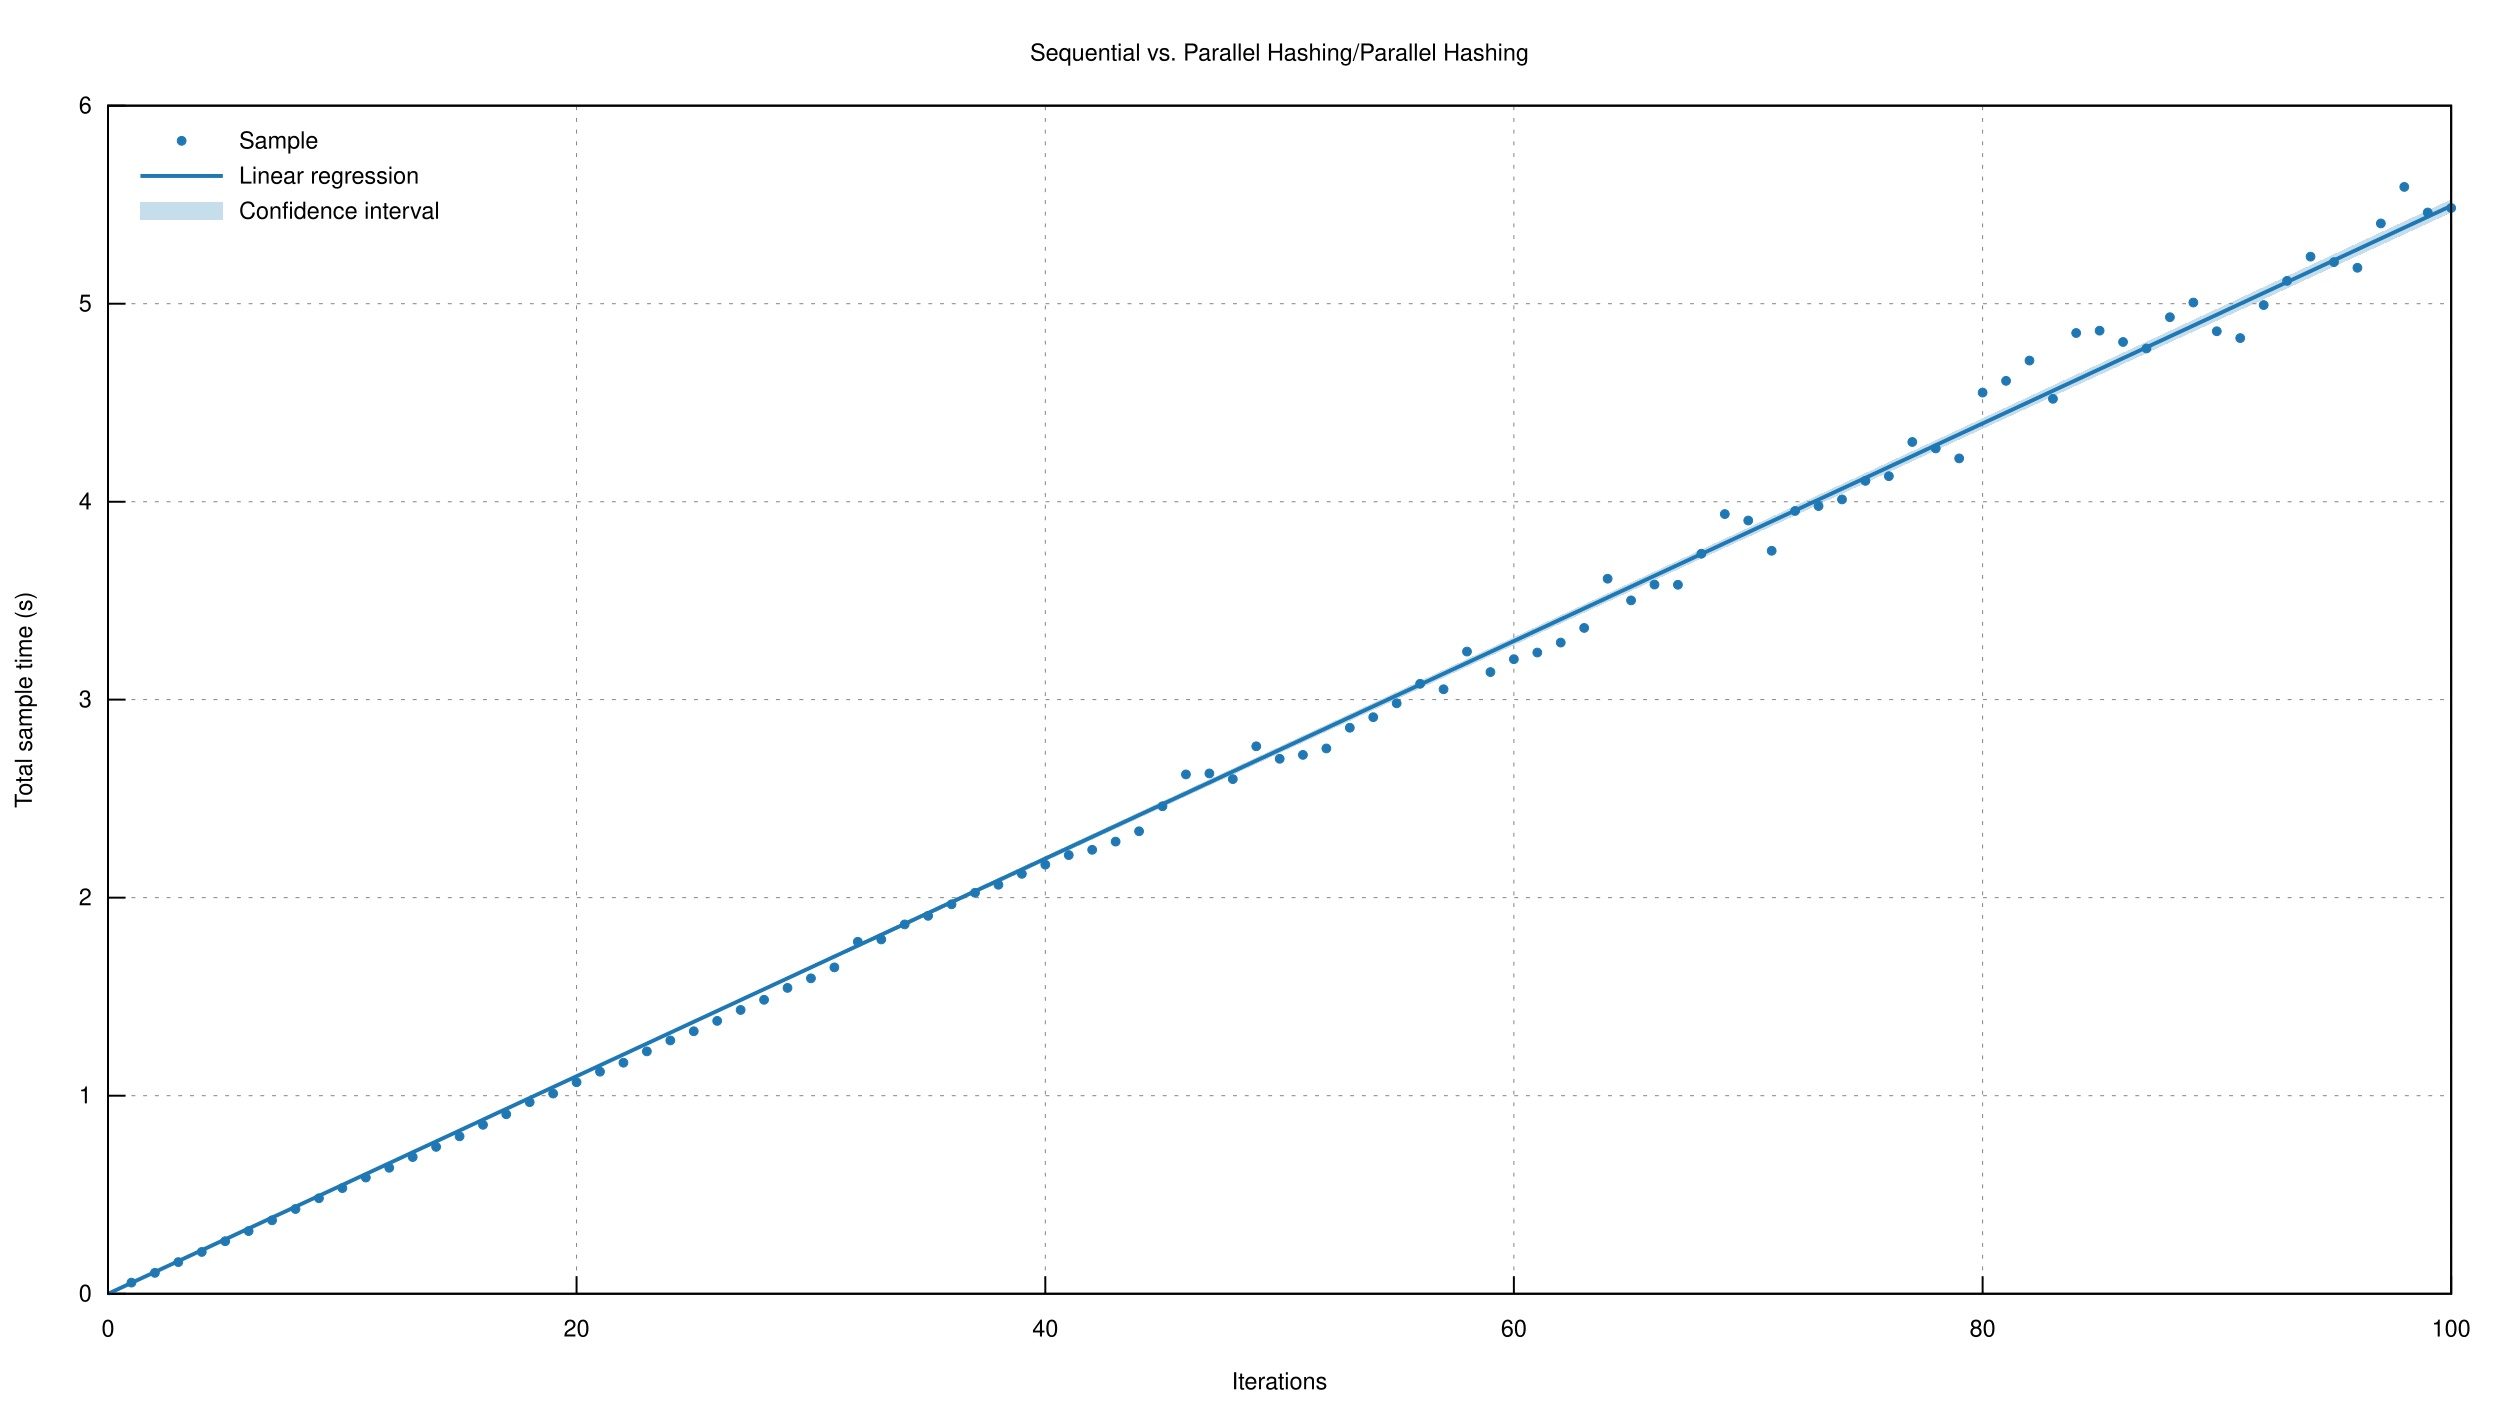
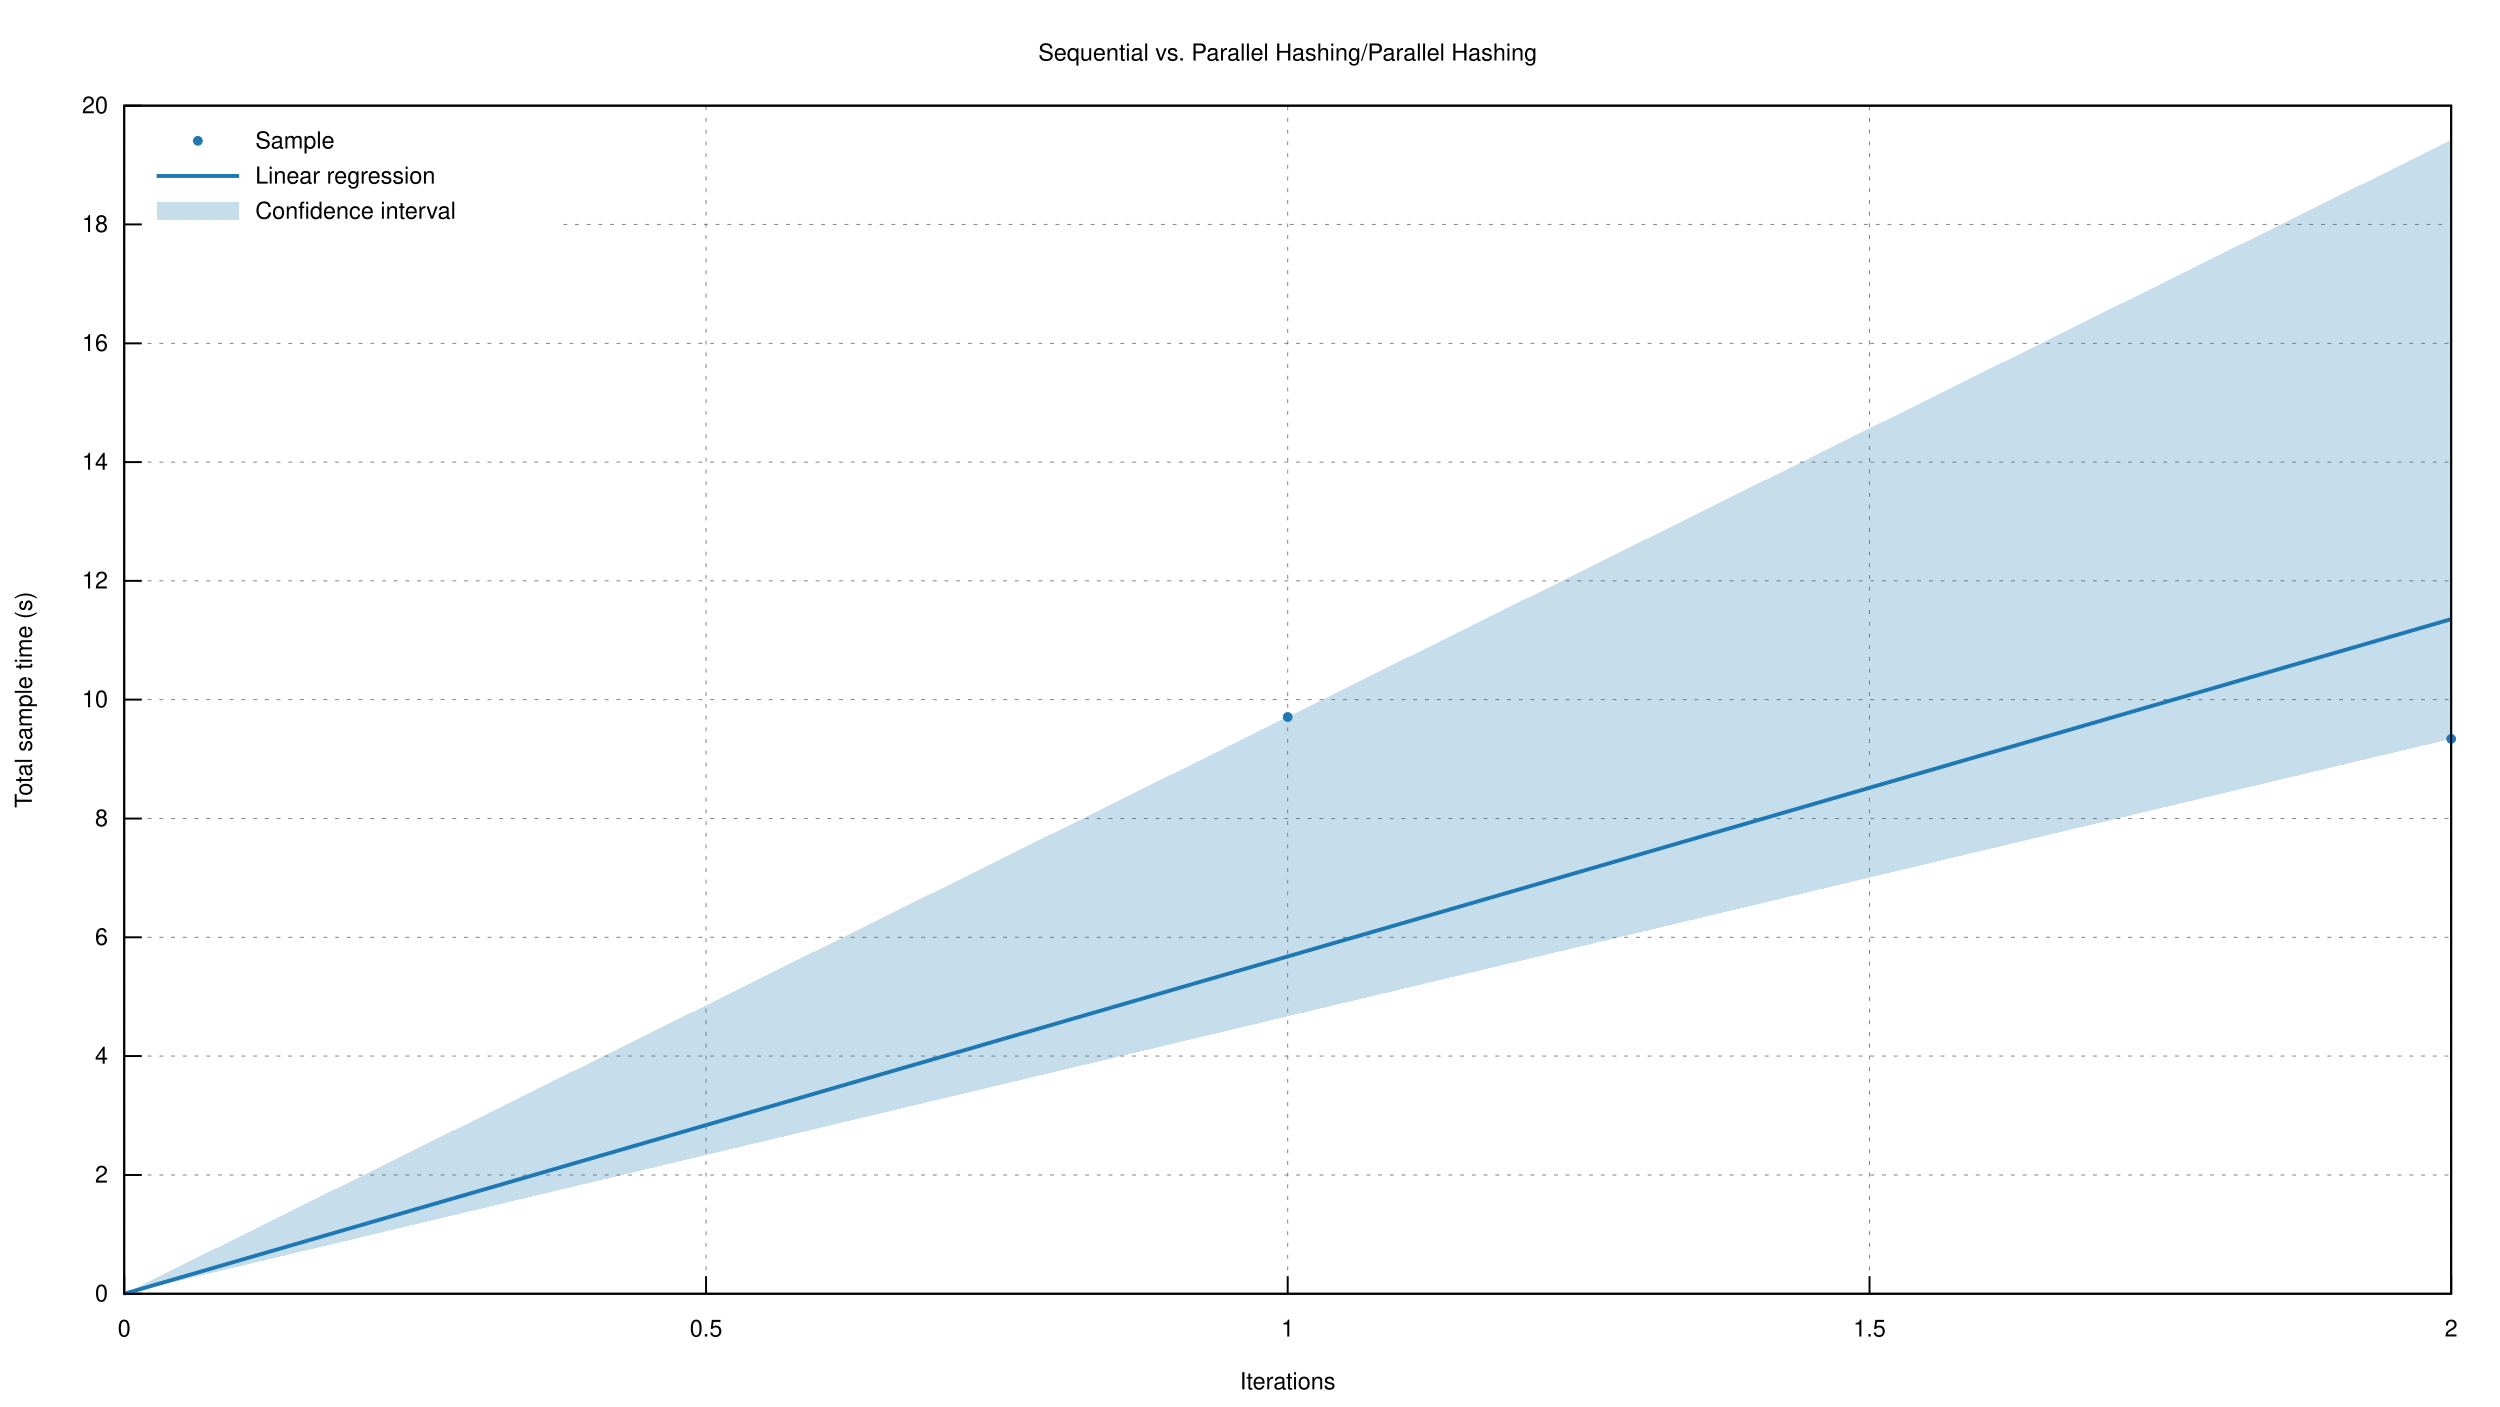
<svg xmlns="http://www.w3.org/2000/svg" xmlns:xlink="http://www.w3.org/1999/xlink" viewBox="0 0 1280 720">
  <g id="gnuplot_canvas">
    <rect x="0" y="0" width="1280" height="720" fill="none" />
    <defs>
      <circle id="gpDot" r="0.5" stroke-width="0.5" />
      <path id="gpPt0" stroke-width="0.222" stroke="currentColor" d="M-1,0 h2 M0,-1 v2" />
      <path id="gpPt1" stroke-width="0.222" stroke="currentColor" d="M-1,-1 L1,1 M1,-1 L-1,1" />
      <path id="gpPt2" stroke-width="0.222" stroke="currentColor" d="M-1,0 L1,0 M0,-1 L0,1 M-1,-1 L1,1 M-1,1 L1,-1" />
      <rect id="gpPt3" stroke-width="0.222" stroke="currentColor" x="-1" y="-1" width="2" height="2" />
      <rect id="gpPt4" stroke-width="0.222" stroke="currentColor" fill="currentColor" x="-1" y="-1" width="2" height="2" />
      <circle id="gpPt5" stroke-width="0.222" stroke="currentColor" cx="0" cy="0" r="1" />
      <use xlink:href="#gpPt5" id="gpPt6" fill="currentColor" stroke="none" />
      <path id="gpPt7" stroke-width="0.222" stroke="currentColor" d="M0,-1.33 L-1.33,0.67 L1.33,0.67 z" />
      <use xlink:href="#gpPt7" id="gpPt8" fill="currentColor" stroke="none" />
      <use xlink:href="#gpPt7" id="gpPt9" stroke="currentColor" transform="rotate(180)" />
      <use xlink:href="#gpPt9" id="gpPt10" fill="currentColor" stroke="none" />
      <use xlink:href="#gpPt3" id="gpPt11" stroke="currentColor" transform="rotate(45)" />
      <use xlink:href="#gpPt11" id="gpPt12" fill="currentColor" stroke="none" />
      <path id="gpPt13" stroke-width="0.222" stroke="currentColor" d="M0,1.330 L1.265,0.411 L0.782,-1.067 L-0.782,-1.076 L-1.265,0.411 z" />
      <use xlink:href="#gpPt13" id="gpPt14" fill="currentColor" stroke="none" />
      <filter id="textbox" filterUnits="objectBoundingBox" x="0" y="0" height="1" width="1">
        <feFlood flood-color="white" flood-opacity="1" result="bgnd" />
        <feComposite in="SourceGraphic" in2="bgnd" operator="atop" />
      </filter>
      <filter id="greybox" filterUnits="objectBoundingBox" x="0" y="0" height="1" width="1">
        <feFlood flood-color="lightgrey" flood-opacity="1" result="grey" />
        <feComposite in="SourceGraphic" in2="grey" operator="atop" />
      </filter>
    </defs>
    <g fill="none" color="white" stroke="currentColor" stroke-width="1.00" stroke-linecap="butt" stroke-linejoin="miter">
</g>
    <g fill="none" color="black" stroke="currentColor" stroke-width="1.00" stroke-linecap="butt" stroke-linejoin="miter">
</g>
    <g fill="none" color="black" stroke="black" stroke-width="0.50" stroke-linecap="butt" stroke-linejoin="miter">
</g>
    <g fill="none" color="gray" stroke="currentColor" stroke-width="0.50" stroke-linecap="butt" stroke-linejoin="miter">
-       <path stroke="gray" stroke-dasharray="2,4" class="gridline" d="M55.3,662.4 L1255.0,662.4  " />
-     </g>
-     <g fill="none" color="gray" stroke="gray" stroke-width="1.00" stroke-linecap="butt" stroke-linejoin="miter">
- </g>
-     <g fill="none" color="black" stroke="currentColor" stroke-width="1.00" stroke-linecap="butt" stroke-linejoin="miter">
-       <path stroke="black" d="M55.3,662.4 L64.3,662.4  " />
-       <g transform="translate(47.0,666.3)" stroke="none" fill="black" font-family="Helvetica" font-size="12.00" text-anchor="end">
+       <path stroke="gray" stroke-dasharray="2,4" class="gridline" d="M63.6,662.4 L1255.0,662.4  " />
+     </g>
+     <g fill="none" color="gray" stroke="gray" stroke-width="1.00" stroke-linecap="butt" stroke-linejoin="miter">
+ </g>
+     <g fill="none" color="black" stroke="currentColor" stroke-width="1.00" stroke-linecap="butt" stroke-linejoin="miter">
+       <path stroke="black" d="M63.6,662.4 L72.6,662.4  " />
+       <g transform="translate(55.3,666.3)" stroke="none" fill="black" font-family="Helvetica" font-size="12.00" text-anchor="end">
        <text>
          <tspan font-family="Helvetica"> 0</tspan>
        </text>
      </g>
    </g>
    <g fill="none" color="black" stroke="currentColor" stroke-width="1.00" stroke-linecap="butt" stroke-linejoin="miter">
</g>
    <g fill="none" color="black" stroke="black" stroke-width="0.50" stroke-linecap="butt" stroke-linejoin="miter">
</g>
    <g fill="none" color="gray" stroke="currentColor" stroke-width="0.50" stroke-linecap="butt" stroke-linejoin="miter">
-       <path stroke="gray" stroke-dasharray="2,4" class="gridline" d="M55.3,561.0 L1255.0,561.0  " />
-     </g>
-     <g fill="none" color="gray" stroke="gray" stroke-width="1.00" stroke-linecap="butt" stroke-linejoin="miter">
- </g>
-     <g fill="none" color="black" stroke="currentColor" stroke-width="1.00" stroke-linecap="butt" stroke-linejoin="miter">
-       <path stroke="black" d="M55.3,561.0 L64.3,561.0  " />
-       <g transform="translate(47.0,564.9)" stroke="none" fill="black" font-family="Helvetica" font-size="12.00" text-anchor="end">
+       <path stroke="gray" stroke-dasharray="2,4" class="gridline" d="M63.6,601.6 L1255.0,601.6  " />
+     </g>
+     <g fill="none" color="gray" stroke="gray" stroke-width="1.00" stroke-linecap="butt" stroke-linejoin="miter">
+ </g>
+     <g fill="none" color="black" stroke="currentColor" stroke-width="1.00" stroke-linecap="butt" stroke-linejoin="miter">
+       <path stroke="black" d="M63.6,601.6 L72.6,601.6  " />
+       <g transform="translate(55.3,605.5)" stroke="none" fill="black" font-family="Helvetica" font-size="12.00" text-anchor="end">
+         <text>
+           <tspan font-family="Helvetica"> 2</tspan>
+         </text>
+       </g>
+     </g>
+     <g fill="none" color="black" stroke="currentColor" stroke-width="1.00" stroke-linecap="butt" stroke-linejoin="miter">
+ </g>
+     <g fill="none" color="black" stroke="black" stroke-width="0.50" stroke-linecap="butt" stroke-linejoin="miter">
+ </g>
+     <g fill="none" color="gray" stroke="currentColor" stroke-width="0.50" stroke-linecap="butt" stroke-linejoin="miter">
+       <path stroke="gray" stroke-dasharray="2,4" class="gridline" d="M63.6,540.7 L1255.0,540.7  " />
+     </g>
+     <g fill="none" color="gray" stroke="gray" stroke-width="1.00" stroke-linecap="butt" stroke-linejoin="miter">
+ </g>
+     <g fill="none" color="black" stroke="currentColor" stroke-width="1.00" stroke-linecap="butt" stroke-linejoin="miter">
+       <path stroke="black" d="M63.6,540.7 L72.6,540.7  " />
+       <g transform="translate(55.3,544.6)" stroke="none" fill="black" font-family="Helvetica" font-size="12.00" text-anchor="end">
+         <text>
+           <tspan font-family="Helvetica"> 4</tspan>
+         </text>
+       </g>
+     </g>
+     <g fill="none" color="black" stroke="currentColor" stroke-width="1.00" stroke-linecap="butt" stroke-linejoin="miter">
+ </g>
+     <g fill="none" color="black" stroke="black" stroke-width="0.50" stroke-linecap="butt" stroke-linejoin="miter">
+ </g>
+     <g fill="none" color="gray" stroke="currentColor" stroke-width="0.50" stroke-linecap="butt" stroke-linejoin="miter">
+       <path stroke="gray" stroke-dasharray="2,4" class="gridline" d="M63.6,479.9 L1255.0,479.9  " />
+     </g>
+     <g fill="none" color="gray" stroke="gray" stroke-width="1.00" stroke-linecap="butt" stroke-linejoin="miter">
+ </g>
+     <g fill="none" color="black" stroke="currentColor" stroke-width="1.00" stroke-linecap="butt" stroke-linejoin="miter">
+       <path stroke="black" d="M63.6,479.9 L72.6,479.9  " />
+       <g transform="translate(55.3,483.8)" stroke="none" fill="black" font-family="Helvetica" font-size="12.00" text-anchor="end">
+         <text>
+           <tspan font-family="Helvetica"> 6</tspan>
+         </text>
+       </g>
+     </g>
+     <g fill="none" color="black" stroke="currentColor" stroke-width="1.00" stroke-linecap="butt" stroke-linejoin="miter">
+ </g>
+     <g fill="none" color="black" stroke="black" stroke-width="0.50" stroke-linecap="butt" stroke-linejoin="miter">
+ </g>
+     <g fill="none" color="gray" stroke="currentColor" stroke-width="0.50" stroke-linecap="butt" stroke-linejoin="miter">
+       <path stroke="gray" stroke-dasharray="2,4" class="gridline" d="M63.6,419.1 L1255.0,419.1  " />
+     </g>
+     <g fill="none" color="gray" stroke="gray" stroke-width="1.00" stroke-linecap="butt" stroke-linejoin="miter">
+ </g>
+     <g fill="none" color="black" stroke="currentColor" stroke-width="1.00" stroke-linecap="butt" stroke-linejoin="miter">
+       <path stroke="black" d="M63.6,419.1 L72.6,419.1  " />
+       <g transform="translate(55.3,423.0)" stroke="none" fill="black" font-family="Helvetica" font-size="12.00" text-anchor="end">
+         <text>
+           <tspan font-family="Helvetica"> 8</tspan>
+         </text>
+       </g>
+     </g>
+     <g fill="none" color="black" stroke="currentColor" stroke-width="1.00" stroke-linecap="butt" stroke-linejoin="miter">
+ </g>
+     <g fill="none" color="black" stroke="black" stroke-width="0.50" stroke-linecap="butt" stroke-linejoin="miter">
+ </g>
+     <g fill="none" color="gray" stroke="currentColor" stroke-width="0.50" stroke-linecap="butt" stroke-linejoin="miter">
+       <path stroke="gray" stroke-dasharray="2,4" class="gridline" d="M63.6,358.2 L1255.0,358.2  " />
+     </g>
+     <g fill="none" color="gray" stroke="gray" stroke-width="1.00" stroke-linecap="butt" stroke-linejoin="miter">
+ </g>
+     <g fill="none" color="black" stroke="currentColor" stroke-width="1.00" stroke-linecap="butt" stroke-linejoin="miter">
+       <path stroke="black" d="M63.6,358.2 L72.6,358.2  " />
+       <g transform="translate(55.3,362.1)" stroke="none" fill="black" font-family="Helvetica" font-size="12.00" text-anchor="end">
+         <text>
+           <tspan font-family="Helvetica"> 10</tspan>
+         </text>
+       </g>
+     </g>
+     <g fill="none" color="black" stroke="currentColor" stroke-width="1.00" stroke-linecap="butt" stroke-linejoin="miter">
+ </g>
+     <g fill="none" color="black" stroke="black" stroke-width="0.50" stroke-linecap="butt" stroke-linejoin="miter">
+ </g>
+     <g fill="none" color="gray" stroke="currentColor" stroke-width="0.50" stroke-linecap="butt" stroke-linejoin="miter">
+       <path stroke="gray" stroke-dasharray="2,4" class="gridline" d="M63.6,297.4 L1255.0,297.4  " />
+     </g>
+     <g fill="none" color="gray" stroke="gray" stroke-width="1.00" stroke-linecap="butt" stroke-linejoin="miter">
+ </g>
+     <g fill="none" color="black" stroke="currentColor" stroke-width="1.00" stroke-linecap="butt" stroke-linejoin="miter">
+       <path stroke="black" d="M63.6,297.4 L72.6,297.4  " />
+       <g transform="translate(55.3,301.3)" stroke="none" fill="black" font-family="Helvetica" font-size="12.00" text-anchor="end">
+         <text>
+           <tspan font-family="Helvetica"> 12</tspan>
+         </text>
+       </g>
+     </g>
+     <g fill="none" color="black" stroke="currentColor" stroke-width="1.00" stroke-linecap="butt" stroke-linejoin="miter">
+ </g>
+     <g fill="none" color="black" stroke="black" stroke-width="0.50" stroke-linecap="butt" stroke-linejoin="miter">
+ </g>
+     <g fill="none" color="gray" stroke="currentColor" stroke-width="0.50" stroke-linecap="butt" stroke-linejoin="miter">
+       <path stroke="gray" stroke-dasharray="2,4" class="gridline" d="M63.6,236.6 L1255.0,236.6  " />
+     </g>
+     <g fill="none" color="gray" stroke="gray" stroke-width="1.00" stroke-linecap="butt" stroke-linejoin="miter">
+ </g>
+     <g fill="none" color="black" stroke="currentColor" stroke-width="1.00" stroke-linecap="butt" stroke-linejoin="miter">
+       <path stroke="black" d="M63.6,236.6 L72.6,236.6  " />
+       <g transform="translate(55.3,240.5)" stroke="none" fill="black" font-family="Helvetica" font-size="12.00" text-anchor="end">
+         <text>
+           <tspan font-family="Helvetica"> 14</tspan>
+         </text>
+       </g>
+     </g>
+     <g fill="none" color="black" stroke="currentColor" stroke-width="1.00" stroke-linecap="butt" stroke-linejoin="miter">
+ </g>
+     <g fill="none" color="black" stroke="black" stroke-width="0.50" stroke-linecap="butt" stroke-linejoin="miter">
+ </g>
+     <g fill="none" color="gray" stroke="currentColor" stroke-width="0.50" stroke-linecap="butt" stroke-linejoin="miter">
+       <path stroke="gray" stroke-dasharray="2,4" class="gridline" d="M63.6,175.8 L1255.0,175.8  " />
+     </g>
+     <g fill="none" color="gray" stroke="gray" stroke-width="1.00" stroke-linecap="butt" stroke-linejoin="miter">
+ </g>
+     <g fill="none" color="black" stroke="currentColor" stroke-width="1.00" stroke-linecap="butt" stroke-linejoin="miter">
+       <path stroke="black" d="M63.6,175.8 L72.6,175.8  " />
+       <g transform="translate(55.3,179.7)" stroke="none" fill="black" font-family="Helvetica" font-size="12.00" text-anchor="end">
+         <text>
+           <tspan font-family="Helvetica"> 16</tspan>
+         </text>
+       </g>
+     </g>
+     <g fill="none" color="black" stroke="currentColor" stroke-width="1.00" stroke-linecap="butt" stroke-linejoin="miter">
+ </g>
+     <g fill="none" color="black" stroke="black" stroke-width="0.50" stroke-linecap="butt" stroke-linejoin="miter">
+ </g>
+     <g fill="none" color="gray" stroke="currentColor" stroke-width="0.50" stroke-linecap="butt" stroke-linejoin="miter">
+       <path stroke="gray" stroke-dasharray="2,4" class="gridline" d="M63.6,114.9 L71.9,114.9 M288.4,114.9 L1255.0,114.9  " />
+     </g>
+     <g fill="none" color="gray" stroke="gray" stroke-width="1.00" stroke-linecap="butt" stroke-linejoin="miter">
+ </g>
+     <g fill="none" color="black" stroke="currentColor" stroke-width="1.00" stroke-linecap="butt" stroke-linejoin="miter">
+       <path stroke="black" d="M63.6,114.9 L72.6,114.9  " />
+       <g transform="translate(55.3,118.8)" stroke="none" fill="black" font-family="Helvetica" font-size="12.00" text-anchor="end">
+         <text>
+           <tspan font-family="Helvetica"> 18</tspan>
+         </text>
+       </g>
+     </g>
+     <g fill="none" color="black" stroke="currentColor" stroke-width="1.00" stroke-linecap="butt" stroke-linejoin="miter">
+ </g>
+     <g fill="none" color="black" stroke="black" stroke-width="0.50" stroke-linecap="butt" stroke-linejoin="miter">
+ </g>
+     <g fill="none" color="gray" stroke="currentColor" stroke-width="0.50" stroke-linecap="butt" stroke-linejoin="miter">
+       <path stroke="gray" stroke-dasharray="2,4" class="gridline" d="M63.6,54.1 L1255.0,54.1  " />
+     </g>
+     <g fill="none" color="gray" stroke="gray" stroke-width="1.00" stroke-linecap="butt" stroke-linejoin="miter">
+ </g>
+     <g fill="none" color="black" stroke="currentColor" stroke-width="1.00" stroke-linecap="butt" stroke-linejoin="miter">
+       <path stroke="black" d="M63.6,54.1 L72.6,54.1  " />
+       <g transform="translate(55.3,58.0)" stroke="none" fill="black" font-family="Helvetica" font-size="12.00" text-anchor="end">
+         <text>
+           <tspan font-family="Helvetica"> 20</tspan>
+         </text>
+       </g>
+     </g>
+     <g fill="none" color="black" stroke="currentColor" stroke-width="1.00" stroke-linecap="butt" stroke-linejoin="miter">
+ </g>
+     <g fill="none" color="black" stroke="black" stroke-width="0.50" stroke-linecap="butt" stroke-linejoin="miter">
+ </g>
+     <g fill="none" color="gray" stroke="currentColor" stroke-width="0.50" stroke-linecap="butt" stroke-linejoin="miter">
+       <path stroke="gray" stroke-dasharray="2,4" class="gridline" d="M63.6,662.4 L63.6,54.1  " />
+     </g>
+     <g fill="none" color="gray" stroke="gray" stroke-width="1.00" stroke-linecap="butt" stroke-linejoin="miter">
+ </g>
+     <g fill="none" color="black" stroke="currentColor" stroke-width="1.00" stroke-linecap="butt" stroke-linejoin="miter">
+       <path stroke="black" d="M63.6,662.4 L63.6,653.4  " />
+       <g transform="translate(63.6,684.3)" stroke="none" fill="black" font-family="Helvetica" font-size="12.00" text-anchor="middle">
+         <text>
+           <tspan font-family="Helvetica"> 0</tspan>
+         </text>
+       </g>
+     </g>
+     <g fill="none" color="black" stroke="currentColor" stroke-width="1.00" stroke-linecap="butt" stroke-linejoin="miter">
+ </g>
+     <g fill="none" color="black" stroke="black" stroke-width="0.50" stroke-linecap="butt" stroke-linejoin="miter">
+ </g>
+     <g fill="none" color="gray" stroke="currentColor" stroke-width="0.50" stroke-linecap="butt" stroke-linejoin="miter">
+       <path stroke="gray" stroke-dasharray="2,4" class="gridline" d="M361.5,662.4 L361.5,54.1  " />
+     </g>
+     <g fill="none" color="gray" stroke="gray" stroke-width="1.00" stroke-linecap="butt" stroke-linejoin="miter">
+ </g>
+     <g fill="none" color="black" stroke="currentColor" stroke-width="1.00" stroke-linecap="butt" stroke-linejoin="miter">
+       <path stroke="black" d="M361.5,662.4 L361.5,653.4  " />
+       <g transform="translate(361.5,684.3)" stroke="none" fill="black" font-family="Helvetica" font-size="12.00" text-anchor="middle">
+         <text>
+           <tspan font-family="Helvetica"> 0.5</tspan>
+         </text>
+       </g>
+     </g>
+     <g fill="none" color="black" stroke="currentColor" stroke-width="1.00" stroke-linecap="butt" stroke-linejoin="miter">
+ </g>
+     <g fill="none" color="black" stroke="black" stroke-width="0.50" stroke-linecap="butt" stroke-linejoin="miter">
+ </g>
+     <g fill="none" color="gray" stroke="currentColor" stroke-width="0.50" stroke-linecap="butt" stroke-linejoin="miter">
+       <path stroke="gray" stroke-dasharray="2,4" class="gridline" d="M659.3,662.4 L659.3,54.1  " />
+     </g>
+     <g fill="none" color="gray" stroke="gray" stroke-width="1.00" stroke-linecap="butt" stroke-linejoin="miter">
+ </g>
+     <g fill="none" color="black" stroke="currentColor" stroke-width="1.00" stroke-linecap="butt" stroke-linejoin="miter">
+       <path stroke="black" d="M659.3,662.4 L659.3,653.4  " />
+       <g transform="translate(659.3,684.3)" stroke="none" fill="black" font-family="Helvetica" font-size="12.00" text-anchor="middle">
        <text>
          <tspan font-family="Helvetica"> 1</tspan>
        </text>
      </g>
    </g>
    <g fill="none" color="black" stroke="currentColor" stroke-width="1.00" stroke-linecap="butt" stroke-linejoin="miter">
</g>
    <g fill="none" color="black" stroke="black" stroke-width="0.50" stroke-linecap="butt" stroke-linejoin="miter">
</g>
    <g fill="none" color="gray" stroke="currentColor" stroke-width="0.50" stroke-linecap="butt" stroke-linejoin="miter">
-       <path stroke="gray" stroke-dasharray="2,4" class="gridline" d="M55.3,459.6 L1255.0,459.6  " />
-     </g>
-     <g fill="none" color="gray" stroke="gray" stroke-width="1.00" stroke-linecap="butt" stroke-linejoin="miter">
- </g>
-     <g fill="none" color="black" stroke="currentColor" stroke-width="1.00" stroke-linecap="butt" stroke-linejoin="miter">
-       <path stroke="black" d="M55.3,459.6 L64.3,459.6  " />
-       <g transform="translate(47.0,463.5)" stroke="none" fill="black" font-family="Helvetica" font-size="12.00" text-anchor="end">
-         <text>
-           <tspan font-family="Helvetica"> 2</tspan>
-         </text>
-       </g>
-     </g>
-     <g fill="none" color="black" stroke="currentColor" stroke-width="1.00" stroke-linecap="butt" stroke-linejoin="miter">
- </g>
-     <g fill="none" color="black" stroke="black" stroke-width="0.50" stroke-linecap="butt" stroke-linejoin="miter">
- </g>
-     <g fill="none" color="gray" stroke="currentColor" stroke-width="0.50" stroke-linecap="butt" stroke-linejoin="miter">
-       <path stroke="gray" stroke-dasharray="2,4" class="gridline" d="M55.3,358.2 L1255.0,358.2  " />
-     </g>
-     <g fill="none" color="gray" stroke="gray" stroke-width="1.00" stroke-linecap="butt" stroke-linejoin="miter">
- </g>
-     <g fill="none" color="black" stroke="currentColor" stroke-width="1.00" stroke-linecap="butt" stroke-linejoin="miter">
-       <path stroke="black" d="M55.3,358.2 L64.3,358.2  " />
-       <g transform="translate(47.0,362.1)" stroke="none" fill="black" font-family="Helvetica" font-size="12.00" text-anchor="end">
-         <text>
-           <tspan font-family="Helvetica"> 3</tspan>
-         </text>
-       </g>
-     </g>
-     <g fill="none" color="black" stroke="currentColor" stroke-width="1.00" stroke-linecap="butt" stroke-linejoin="miter">
- </g>
-     <g fill="none" color="black" stroke="black" stroke-width="0.50" stroke-linecap="butt" stroke-linejoin="miter">
- </g>
-     <g fill="none" color="gray" stroke="currentColor" stroke-width="0.50" stroke-linecap="butt" stroke-linejoin="miter">
-       <path stroke="gray" stroke-dasharray="2,4" class="gridline" d="M55.3,256.9 L1255.0,256.9  " />
-     </g>
-     <g fill="none" color="gray" stroke="gray" stroke-width="1.00" stroke-linecap="butt" stroke-linejoin="miter">
- </g>
-     <g fill="none" color="black" stroke="currentColor" stroke-width="1.00" stroke-linecap="butt" stroke-linejoin="miter">
-       <path stroke="black" d="M55.3,256.9 L64.3,256.9  " />
-       <g transform="translate(47.0,260.8)" stroke="none" fill="black" font-family="Helvetica" font-size="12.00" text-anchor="end">
-         <text>
-           <tspan font-family="Helvetica"> 4</tspan>
-         </text>
-       </g>
-     </g>
-     <g fill="none" color="black" stroke="currentColor" stroke-width="1.00" stroke-linecap="butt" stroke-linejoin="miter">
- </g>
-     <g fill="none" color="black" stroke="black" stroke-width="0.50" stroke-linecap="butt" stroke-linejoin="miter">
- </g>
-     <g fill="none" color="gray" stroke="currentColor" stroke-width="0.50" stroke-linecap="butt" stroke-linejoin="miter">
-       <path stroke="gray" stroke-dasharray="2,4" class="gridline" d="M55.3,155.5 L1255.0,155.5  " />
-     </g>
-     <g fill="none" color="gray" stroke="gray" stroke-width="1.00" stroke-linecap="butt" stroke-linejoin="miter">
- </g>
-     <g fill="none" color="black" stroke="currentColor" stroke-width="1.00" stroke-linecap="butt" stroke-linejoin="miter">
-       <path stroke="black" d="M55.3,155.5 L64.3,155.5  " />
-       <g transform="translate(47.0,159.4)" stroke="none" fill="black" font-family="Helvetica" font-size="12.00" text-anchor="end">
-         <text>
-           <tspan font-family="Helvetica"> 5</tspan>
-         </text>
-       </g>
-     </g>
-     <g fill="none" color="black" stroke="currentColor" stroke-width="1.00" stroke-linecap="butt" stroke-linejoin="miter">
- </g>
-     <g fill="none" color="black" stroke="black" stroke-width="0.50" stroke-linecap="butt" stroke-linejoin="miter">
- </g>
-     <g fill="none" color="gray" stroke="currentColor" stroke-width="0.50" stroke-linecap="butt" stroke-linejoin="miter">
-       <path stroke="gray" stroke-dasharray="2,4" class="gridline" d="M55.3,54.1 L1255.0,54.1  " />
-     </g>
-     <g fill="none" color="gray" stroke="gray" stroke-width="1.00" stroke-linecap="butt" stroke-linejoin="miter">
- </g>
-     <g fill="none" color="black" stroke="currentColor" stroke-width="1.00" stroke-linecap="butt" stroke-linejoin="miter">
-       <path stroke="black" d="M55.3,54.1 L64.3,54.1  " />
-       <g transform="translate(47.0,58.0)" stroke="none" fill="black" font-family="Helvetica" font-size="12.00" text-anchor="end">
-         <text>
-           <tspan font-family="Helvetica"> 6</tspan>
-         </text>
-       </g>
-     </g>
-     <g fill="none" color="black" stroke="currentColor" stroke-width="1.00" stroke-linecap="butt" stroke-linejoin="miter">
- </g>
-     <g fill="none" color="black" stroke="black" stroke-width="0.50" stroke-linecap="butt" stroke-linejoin="miter">
- </g>
-     <g fill="none" color="gray" stroke="currentColor" stroke-width="0.50" stroke-linecap="butt" stroke-linejoin="miter">
-       <path stroke="gray" stroke-dasharray="2,4" class="gridline" d="M55.3,662.4 L55.3,54.1  " />
-     </g>
-     <g fill="none" color="gray" stroke="gray" stroke-width="1.00" stroke-linecap="butt" stroke-linejoin="miter">
- </g>
-     <g fill="none" color="black" stroke="currentColor" stroke-width="1.00" stroke-linecap="butt" stroke-linejoin="miter">
-       <path stroke="black" d="M55.3,662.4 L55.3,653.4  " />
-       <g transform="translate(55.3,684.3)" stroke="none" fill="black" font-family="Helvetica" font-size="12.00" text-anchor="middle">
-         <text>
-           <tspan font-family="Helvetica"> 0</tspan>
-         </text>
-       </g>
-     </g>
-     <g fill="none" color="black" stroke="currentColor" stroke-width="1.00" stroke-linecap="butt" stroke-linejoin="miter">
- </g>
-     <g fill="none" color="black" stroke="black" stroke-width="0.50" stroke-linecap="butt" stroke-linejoin="miter">
- </g>
-     <g fill="none" color="gray" stroke="currentColor" stroke-width="0.50" stroke-linecap="butt" stroke-linejoin="miter">
-       <path stroke="gray" stroke-dasharray="2,4" class="gridline" d="M295.2,662.4 L295.2,54.1  " />
-     </g>
-     <g fill="none" color="gray" stroke="gray" stroke-width="1.00" stroke-linecap="butt" stroke-linejoin="miter">
- </g>
-     <g fill="none" color="black" stroke="currentColor" stroke-width="1.00" stroke-linecap="butt" stroke-linejoin="miter">
-       <path stroke="black" d="M295.2,662.4 L295.2,653.4  " />
-       <g transform="translate(295.2,684.3)" stroke="none" fill="black" font-family="Helvetica" font-size="12.00" text-anchor="middle">
-         <text>
-           <tspan font-family="Helvetica"> 20</tspan>
-         </text>
-       </g>
-     </g>
-     <g fill="none" color="black" stroke="currentColor" stroke-width="1.00" stroke-linecap="butt" stroke-linejoin="miter">
- </g>
-     <g fill="none" color="black" stroke="black" stroke-width="0.50" stroke-linecap="butt" stroke-linejoin="miter">
- </g>
-     <g fill="none" color="gray" stroke="currentColor" stroke-width="0.50" stroke-linecap="butt" stroke-linejoin="miter">
-       <path stroke="gray" stroke-dasharray="2,4" class="gridline" d="M535.2,662.4 L535.2,54.1  " />
-     </g>
-     <g fill="none" color="gray" stroke="gray" stroke-width="1.00" stroke-linecap="butt" stroke-linejoin="miter">
- </g>
-     <g fill="none" color="black" stroke="currentColor" stroke-width="1.00" stroke-linecap="butt" stroke-linejoin="miter">
-       <path stroke="black" d="M535.2,662.4 L535.2,653.4  " />
-       <g transform="translate(535.2,684.3)" stroke="none" fill="black" font-family="Helvetica" font-size="12.00" text-anchor="middle">
-         <text>
-           <tspan font-family="Helvetica"> 40</tspan>
-         </text>
-       </g>
-     </g>
-     <g fill="none" color="black" stroke="currentColor" stroke-width="1.00" stroke-linecap="butt" stroke-linejoin="miter">
- </g>
-     <g fill="none" color="black" stroke="black" stroke-width="0.50" stroke-linecap="butt" stroke-linejoin="miter">
- </g>
-     <g fill="none" color="gray" stroke="currentColor" stroke-width="0.50" stroke-linecap="butt" stroke-linejoin="miter">
-       <path stroke="gray" stroke-dasharray="2,4" class="gridline" d="M775.1,662.4 L775.1,54.1  " />
-     </g>
-     <g fill="none" color="gray" stroke="gray" stroke-width="1.00" stroke-linecap="butt" stroke-linejoin="miter">
- </g>
-     <g fill="none" color="black" stroke="currentColor" stroke-width="1.00" stroke-linecap="butt" stroke-linejoin="miter">
-       <path stroke="black" d="M775.1,662.4 L775.1,653.4  " />
-       <g transform="translate(775.1,684.3)" stroke="none" fill="black" font-family="Helvetica" font-size="12.00" text-anchor="middle">
-         <text>
-           <tspan font-family="Helvetica"> 60</tspan>
-         </text>
-       </g>
-     </g>
-     <g fill="none" color="black" stroke="currentColor" stroke-width="1.00" stroke-linecap="butt" stroke-linejoin="miter">
- </g>
-     <g fill="none" color="black" stroke="black" stroke-width="0.50" stroke-linecap="butt" stroke-linejoin="miter">
- </g>
-     <g fill="none" color="gray" stroke="currentColor" stroke-width="0.50" stroke-linecap="butt" stroke-linejoin="miter">
-       <path stroke="gray" stroke-dasharray="2,4" class="gridline" d="M1015.1,662.4 L1015.1,54.1  " />
-     </g>
-     <g fill="none" color="gray" stroke="gray" stroke-width="1.00" stroke-linecap="butt" stroke-linejoin="miter">
- </g>
-     <g fill="none" color="black" stroke="currentColor" stroke-width="1.00" stroke-linecap="butt" stroke-linejoin="miter">
-       <path stroke="black" d="M1015.1,662.4 L1015.1,653.4  " />
-       <g transform="translate(1015.1,684.3)" stroke="none" fill="black" font-family="Helvetica" font-size="12.00" text-anchor="middle">
-         <text>
-           <tspan font-family="Helvetica"> 80</tspan>
+       <path stroke="gray" stroke-dasharray="2,4" class="gridline" d="M957.2,662.4 L957.2,54.1  " />
+     </g>
+     <g fill="none" color="gray" stroke="gray" stroke-width="1.00" stroke-linecap="butt" stroke-linejoin="miter">
+ </g>
+     <g fill="none" color="black" stroke="currentColor" stroke-width="1.00" stroke-linecap="butt" stroke-linejoin="miter">
+       <path stroke="black" d="M957.2,662.4 L957.2,653.4  " />
+       <g transform="translate(957.2,684.3)" stroke="none" fill="black" font-family="Helvetica" font-size="12.00" text-anchor="middle">
+         <text>
+           <tspan font-family="Helvetica"> 1.5</tspan>
        </text>
      </g>
    </g>
    <g fill="none" color="black" stroke="currentColor" stroke-width="1.00" stroke-linecap="butt" stroke-linejoin="miter">
</g>
    <g fill="none" color="black" stroke="black" stroke-width="0.50" stroke-linecap="butt" stroke-linejoin="miter">
</g>
    <g fill="none" color="gray" stroke="currentColor" stroke-width="0.50" stroke-linecap="butt" stroke-linejoin="miter">
      <path stroke="gray" stroke-dasharray="2,4" class="gridline" d="M1255.0,662.4 L1255.0,54.1  " />
    </g>
    <g fill="none" color="gray" stroke="gray" stroke-width="1.00" stroke-linecap="butt" stroke-linejoin="miter">
</g>
    <g fill="none" color="black" stroke="currentColor" stroke-width="1.00" stroke-linecap="butt" stroke-linejoin="miter">
      <path stroke="black" d="M1255.0,662.4 L1255.0,653.4  " />
      <g transform="translate(1255.0,684.3)" stroke="none" fill="black" font-family="Helvetica" font-size="12.00" text-anchor="middle">
        <text>
-           <tspan font-family="Helvetica"> 100</tspan>
-         </text>
-       </g>
-     </g>
-     <g fill="none" color="black" stroke="currentColor" stroke-width="1.00" stroke-linecap="butt" stroke-linejoin="miter">
- </g>
-     <g fill="none" color="black" stroke="currentColor" stroke-width="1.00" stroke-linecap="butt" stroke-linejoin="miter">
-       <path stroke="black" d="M55.3,54.1 L55.3,662.4 L1255.0,662.4 L1255.0,54.1 L55.3,54.1 Z  " />
+           <tspan font-family="Helvetica"> 2</tspan>
+         </text>
+       </g>
+     </g>
+     <g fill="none" color="black" stroke="currentColor" stroke-width="1.00" stroke-linecap="butt" stroke-linejoin="miter">
+ </g>
+     <g fill="none" color="black" stroke="currentColor" stroke-width="1.00" stroke-linecap="butt" stroke-linejoin="miter">
+       <path stroke="black" d="M63.6,54.1 L63.6,662.4 L1255.0,662.4 L1255.0,54.1 L63.6,54.1 Z  " />
    </g>
    <g fill="none" color="black" stroke="currentColor" stroke-width="1.00" stroke-linecap="butt" stroke-linejoin="miter">
      <g transform="translate(16.3,358.3) rotate(270)" stroke="none" fill="black" font-family="Helvetica" font-size="12.00" text-anchor="middle">
        <text>
          <tspan font-family="Helvetica">Total sample time (s)</tspan>
        </text>
      </g>
    </g>
    <g fill="none" color="black" stroke="currentColor" stroke-width="1.00" stroke-linecap="butt" stroke-linejoin="miter">
-       <g transform="translate(655.1,711.3)" stroke="none" fill="black" font-family="Helvetica" font-size="12.00" text-anchor="middle">
+       <g transform="translate(659.3,711.3)" stroke="none" fill="black" font-family="Helvetica" font-size="12.00" text-anchor="middle">
        <text>
          <tspan font-family="Helvetica">Iterations</tspan>
        </text>
      </g>
    </g>
    <g fill="none" color="black" stroke="currentColor" stroke-width="1.00" stroke-linecap="butt" stroke-linejoin="miter">
-       <g transform="translate(655.1,31.0)" stroke="none" fill="black" font-family="Helvetica" font-size="12.00" text-anchor="middle">
+       <g transform="translate(659.3,31.0)" stroke="none" fill="black" font-family="Helvetica" font-size="12.00" text-anchor="middle">
        <text>
          <tspan font-family="Helvetica">Sequential vs. Parallel Hashing/Parallel Hashing</tspan>
        </text>
      </g>
    </g>
    <g id="gnuplot_plot_1">
      <g fill="none" color="black" stroke="currentColor" stroke-width="1.00" stroke-linecap="butt" stroke-linejoin="miter">
-         <g transform="translate(122.4,76.0)" stroke="none" fill="black" font-family="Helvetica" font-size="12.00" text-anchor="start">
+         <g transform="translate(130.7,76.0)" stroke="none" fill="black" font-family="Helvetica" font-size="12.00" text-anchor="start">
          <text>
            <tspan font-family="Helvetica">Sample</tspan>
          </text>
        </g>
      </g>
      <g fill="none" color="black" stroke="currentColor" stroke-width="1.00" stroke-linecap="butt" stroke-linejoin="miter">
-         <use xlink:href="#gpPt6" transform="translate(67.3,656.7) scale(2.25)" color="rgb( 31, 120, 180)" />
-         <use xlink:href="#gpPt6" transform="translate(79.3,651.7) scale(2.25)" color="rgb( 31, 120, 180)" />
-         <use xlink:href="#gpPt6" transform="translate(91.3,646.2) scale(2.25)" color="rgb( 31, 120, 180)" />
-         <use xlink:href="#gpPt6" transform="translate(103.3,641.0) scale(2.25)" color="rgb( 31, 120, 180)" />
-         <use xlink:href="#gpPt6" transform="translate(115.3,635.5) scale(2.25)" color="rgb( 31, 120, 180)" />
-         <use xlink:href="#gpPt6" transform="translate(127.3,630.3) scale(2.25)" color="rgb( 31, 120, 180)" />
-         <use xlink:href="#gpPt6" transform="translate(139.3,624.8) scale(2.25)" color="rgb( 31, 120, 180)" />
-         <use xlink:href="#gpPt6" transform="translate(151.3,619.0) scale(2.25)" color="rgb( 31, 120, 180)" />
-         <use xlink:href="#gpPt6" transform="translate(163.3,613.5) scale(2.25)" color="rgb( 31, 120, 180)" />
-         <use xlink:href="#gpPt6" transform="translate(175.3,608.3) scale(2.25)" color="rgb( 31, 120, 180)" />
-         <use xlink:href="#gpPt6" transform="translate(187.3,602.9) scale(2.25)" color="rgb( 31, 120, 180)" />
-         <use xlink:href="#gpPt6" transform="translate(199.3,597.9) scale(2.25)" color="rgb( 31, 120, 180)" />
-         <use xlink:href="#gpPt6" transform="translate(211.3,592.4) scale(2.25)" color="rgb( 31, 120, 180)" />
-         <use xlink:href="#gpPt6" transform="translate(223.3,587.2) scale(2.25)" color="rgb( 31, 120, 180)" />
-         <use xlink:href="#gpPt6" transform="translate(235.3,581.8) scale(2.25)" color="rgb( 31, 120, 180)" />
-         <use xlink:href="#gpPt6" transform="translate(247.3,575.9) scale(2.25)" color="rgb( 31, 120, 180)" />
-         <use xlink:href="#gpPt6" transform="translate(259.2,570.5) scale(2.25)" color="rgb( 31, 120, 180)" />
-         <use xlink:href="#gpPt6" transform="translate(271.2,564.3) scale(2.25)" color="rgb( 31, 120, 180)" />
-         <use xlink:href="#gpPt6" transform="translate(283.2,559.9) scale(2.25)" color="rgb( 31, 120, 180)" />
-         <use xlink:href="#gpPt6" transform="translate(295.2,554.1) scale(2.25)" color="rgb( 31, 120, 180)" />
-         <use xlink:href="#gpPt6" transform="translate(307.2,548.7) scale(2.25)" color="rgb( 31, 120, 180)" />
-         <use xlink:href="#gpPt6" transform="translate(319.2,544.1) scale(2.25)" color="rgb( 31, 120, 180)" />
-         <use xlink:href="#gpPt6" transform="translate(331.2,538.3) scale(2.25)" color="rgb( 31, 120, 180)" />
-         <use xlink:href="#gpPt6" transform="translate(343.2,532.7) scale(2.25)" color="rgb( 31, 120, 180)" />
-         <use xlink:href="#gpPt6" transform="translate(355.2,528.0) scale(2.25)" color="rgb( 31, 120, 180)" />
-         <use xlink:href="#gpPt6" transform="translate(367.2,522.7) scale(2.25)" color="rgb( 31, 120, 180)" />
-         <use xlink:href="#gpPt6" transform="translate(379.2,517.1) scale(2.25)" color="rgb( 31, 120, 180)" />
-         <use xlink:href="#gpPt6" transform="translate(391.2,511.9) scale(2.25)" color="rgb( 31, 120, 180)" />
-         <use xlink:href="#gpPt6" transform="translate(403.2,505.8) scale(2.25)" color="rgb( 31, 120, 180)" />
-         <use xlink:href="#gpPt6" transform="translate(415.2,500.9) scale(2.25)" color="rgb( 31, 120, 180)" />
-         <use xlink:href="#gpPt6" transform="translate(427.2,495.3) scale(2.25)" color="rgb( 31, 120, 180)" />
-         <use xlink:href="#gpPt6" transform="translate(439.2,482.2) scale(2.25)" color="rgb( 31, 120, 180)" />
-         <use xlink:href="#gpPt6" transform="translate(451.2,481.0) scale(2.25)" color="rgb( 31, 120, 180)" />
-         <use xlink:href="#gpPt6" transform="translate(463.2,473.3) scale(2.25)" color="rgb( 31, 120, 180)" />
-         <use xlink:href="#gpPt6" transform="translate(475.2,468.9) scale(2.25)" color="rgb( 31, 120, 180)" />
-         <use xlink:href="#gpPt6" transform="translate(487.2,463.0) scale(2.25)" color="rgb( 31, 120, 180)" />
-         <use xlink:href="#gpPt6" transform="translate(499.2,457.1) scale(2.25)" color="rgb( 31, 120, 180)" />
-         <use xlink:href="#gpPt6" transform="translate(511.2,453.0) scale(2.25)" color="rgb( 31, 120, 180)" />
-         <use xlink:href="#gpPt6" transform="translate(523.2,447.4) scale(2.25)" color="rgb( 31, 120, 180)" />
-         <use xlink:href="#gpPt6" transform="translate(535.2,442.7) scale(2.25)" color="rgb( 31, 120, 180)" />
-         <use xlink:href="#gpPt6" transform="translate(547.2,437.8) scale(2.25)" color="rgb( 31, 120, 180)" />
-         <use xlink:href="#gpPt6" transform="translate(559.2,435.1) scale(2.25)" color="rgb( 31, 120, 180)" />
-         <use xlink:href="#gpPt6" transform="translate(571.2,430.9) scale(2.25)" color="rgb( 31, 120, 180)" />
-         <use xlink:href="#gpPt6" transform="translate(583.2,425.6) scale(2.25)" color="rgb( 31, 120, 180)" />
-         <use xlink:href="#gpPt6" transform="translate(595.2,412.8) scale(2.25)" color="rgb( 31, 120, 180)" />
-         <use xlink:href="#gpPt6" transform="translate(607.2,396.5) scale(2.25)" color="rgb( 31, 120, 180)" />
-         <use xlink:href="#gpPt6" transform="translate(619.2,396.0) scale(2.25)" color="rgb( 31, 120, 180)" />
-         <use xlink:href="#gpPt6" transform="translate(631.2,398.9) scale(2.25)" color="rgb( 31, 120, 180)" />
-         <use xlink:href="#gpPt6" transform="translate(643.2,382.1) scale(2.25)" color="rgb( 31, 120, 180)" />
-         <use xlink:href="#gpPt6" transform="translate(655.2,388.5) scale(2.25)" color="rgb( 31, 120, 180)" />
-         <use xlink:href="#gpPt6" transform="translate(667.1,386.5) scale(2.25)" color="rgb( 31, 120, 180)" />
-         <use xlink:href="#gpPt6" transform="translate(679.1,383.2) scale(2.25)" color="rgb( 31, 120, 180)" />
-         <use xlink:href="#gpPt6" transform="translate(691.1,372.6) scale(2.25)" color="rgb( 31, 120, 180)" />
-         <use xlink:href="#gpPt6" transform="translate(703.1,367.2) scale(2.25)" color="rgb( 31, 120, 180)" />
-         <use xlink:href="#gpPt6" transform="translate(715.1,360.1) scale(2.25)" color="rgb( 31, 120, 180)" />
-         <use xlink:href="#gpPt6" transform="translate(727.1,350.1) scale(2.25)" color="rgb( 31, 120, 180)" />
-         <use xlink:href="#gpPt6" transform="translate(739.1,352.9) scale(2.25)" color="rgb( 31, 120, 180)" />
-         <use xlink:href="#gpPt6" transform="translate(751.1,333.6) scale(2.25)" color="rgb( 31, 120, 180)" />
-         <use xlink:href="#gpPt6" transform="translate(763.1,344.1) scale(2.25)" color="rgb( 31, 120, 180)" />
-         <use xlink:href="#gpPt6" transform="translate(775.1,337.5) scale(2.25)" color="rgb( 31, 120, 180)" />
-         <use xlink:href="#gpPt6" transform="translate(787.1,334.1) scale(2.25)" color="rgb( 31, 120, 180)" />
-         <use xlink:href="#gpPt6" transform="translate(799.1,329.0) scale(2.25)" color="rgb( 31, 120, 180)" />
-         <use xlink:href="#gpPt6" transform="translate(811.1,321.5) scale(2.25)" color="rgb( 31, 120, 180)" />
-         <use xlink:href="#gpPt6" transform="translate(823.1,296.3) scale(2.25)" color="rgb( 31, 120, 180)" />
-         <use xlink:href="#gpPt6" transform="translate(835.1,307.4) scale(2.25)" color="rgb( 31, 120, 180)" />
-         <use xlink:href="#gpPt6" transform="translate(847.1,299.3) scale(2.25)" color="rgb( 31, 120, 180)" />
-         <use xlink:href="#gpPt6" transform="translate(859.1,299.4) scale(2.25)" color="rgb( 31, 120, 180)" />
-         <use xlink:href="#gpPt6" transform="translate(871.1,283.5) scale(2.25)" color="rgb( 31, 120, 180)" />
-         <use xlink:href="#gpPt6" transform="translate(883.1,263.2) scale(2.25)" color="rgb( 31, 120, 180)" />
-         <use xlink:href="#gpPt6" transform="translate(895.1,266.5) scale(2.25)" color="rgb( 31, 120, 180)" />
-         <use xlink:href="#gpPt6" transform="translate(907.1,282.0) scale(2.25)" color="rgb( 31, 120, 180)" />
-         <use xlink:href="#gpPt6" transform="translate(919.1,261.6) scale(2.25)" color="rgb( 31, 120, 180)" />
-         <use xlink:href="#gpPt6" transform="translate(931.1,259.1) scale(2.25)" color="rgb( 31, 120, 180)" />
-         <use xlink:href="#gpPt6" transform="translate(943.1,255.7) scale(2.25)" color="rgb( 31, 120, 180)" />
-         <use xlink:href="#gpPt6" transform="translate(955.1,246.2) scale(2.25)" color="rgb( 31, 120, 180)" />
-         <use xlink:href="#gpPt6" transform="translate(967.1,243.8) scale(2.25)" color="rgb( 31, 120, 180)" />
-         <use xlink:href="#gpPt6" transform="translate(979.1,226.3) scale(2.25)" color="rgb( 31, 120, 180)" />
-         <use xlink:href="#gpPt6" transform="translate(991.1,229.6) scale(2.25)" color="rgb( 31, 120, 180)" />
-         <use xlink:href="#gpPt6" transform="translate(1003.1,234.7) scale(2.25)" color="rgb( 31, 120, 180)" />
-         <use xlink:href="#gpPt6" transform="translate(1015.1,201.0) scale(2.25)" color="rgb( 31, 120, 180)" />
-         <use xlink:href="#gpPt6" transform="translate(1027.1,195.0) scale(2.25)" color="rgb( 31, 120, 180)" />
-         <use xlink:href="#gpPt6" transform="translate(1039.1,184.6) scale(2.25)" color="rgb( 31, 120, 180)" />
-         <use xlink:href="#gpPt6" transform="translate(1051.1,204.2) scale(2.25)" color="rgb( 31, 120, 180)" />
-         <use xlink:href="#gpPt6" transform="translate(1063.0,170.5) scale(2.25)" color="rgb( 31, 120, 180)" />
-         <use xlink:href="#gpPt6" transform="translate(1075.0,169.3) scale(2.25)" color="rgb( 31, 120, 180)" />
-         <use xlink:href="#gpPt6" transform="translate(1087.0,175.1) scale(2.25)" color="rgb( 31, 120, 180)" />
-         <use xlink:href="#gpPt6" transform="translate(1099.0,178.4) scale(2.25)" color="rgb( 31, 120, 180)" />
-         <use xlink:href="#gpPt6" transform="translate(1111.0,162.4) scale(2.25)" color="rgb( 31, 120, 180)" />
-         <use xlink:href="#gpPt6" transform="translate(1123.0,154.9) scale(2.25)" color="rgb( 31, 120, 180)" />
-         <use xlink:href="#gpPt6" transform="translate(1135.0,169.6) scale(2.25)" color="rgb( 31, 120, 180)" />
-         <use xlink:href="#gpPt6" transform="translate(1147.0,173.1) scale(2.25)" color="rgb( 31, 120, 180)" />
-         <use xlink:href="#gpPt6" transform="translate(1159.0,156.2) scale(2.25)" color="rgb( 31, 120, 180)" />
-         <use xlink:href="#gpPt6" transform="translate(1171.0,143.8) scale(2.25)" color="rgb( 31, 120, 180)" />
-         <use xlink:href="#gpPt6" transform="translate(1183.0,131.4) scale(2.25)" color="rgb( 31, 120, 180)" />
-         <use xlink:href="#gpPt6" transform="translate(1195.0,134.2) scale(2.25)" color="rgb( 31, 120, 180)" />
-         <use xlink:href="#gpPt6" transform="translate(1207.0,137.1) scale(2.25)" color="rgb( 31, 120, 180)" />
-         <use xlink:href="#gpPt6" transform="translate(1219.0,114.4) scale(2.25)" color="rgb( 31, 120, 180)" />
-         <use xlink:href="#gpPt6" transform="translate(1231.0,95.7) scale(2.25)" color="rgb( 31, 120, 180)" />
-         <use xlink:href="#gpPt6" transform="translate(1243.0,108.8) scale(2.25)" color="rgb( 31, 120, 180)" />
-         <use xlink:href="#gpPt6" transform="translate(1255.0,106.5) scale(2.25)" color="rgb( 31, 120, 180)" />
-         <use xlink:href="#gpPt6" transform="translate(93.0,72.1) scale(2.25)" color="rgb( 31, 120, 180)" />
+         <use xlink:href="#gpPt6" transform="translate(659.3,367.1) scale(2.25)" color="rgb( 31, 120, 180)" />
+         <use xlink:href="#gpPt6" transform="translate(1255.0,378.3) scale(2.25)" color="rgb( 31, 120, 180)" />
+         <use xlink:href="#gpPt6" transform="translate(101.3,72.1) scale(2.25)" color="rgb( 31, 120, 180)" />
      </g>
    </g>
    <g id="gnuplot_plot_2">
      <g fill="none" color="white" stroke="rgb( 31, 120, 180)" stroke-width="2.00" stroke-linecap="butt" stroke-linejoin="miter">
</g>
      <g fill="none" color="black" stroke="currentColor" stroke-width="2.00" stroke-linecap="butt" stroke-linejoin="miter">
-         <g transform="translate(122.4,94.0)" stroke="none" fill="black" font-family="Helvetica" font-size="12.00" text-anchor="start">
+         <g transform="translate(130.7,94.0)" stroke="none" fill="black" font-family="Helvetica" font-size="12.00" text-anchor="start">
          <text>
            <tspan font-family="Helvetica">Linear regression</tspan>
          </text>
        </g>
      </g>
      <g fill="none" color="black" stroke="currentColor" stroke-width="2.00" stroke-linecap="butt" stroke-linejoin="miter">
-         <path stroke="rgb( 31, 120, 180)" d="M71.9,90.1 L114.1,90.1 M55.3,662.4 L1255.0,105.4  " />
+         <path stroke="rgb( 31, 120, 180)" d="M80.2,90.1 L122.4,90.1 M63.6,662.4 L1255.0,317.0  " />
      </g>
    </g>
    <g id="gnuplot_plot_3">
      <g fill="none" color="white" stroke="rgb( 31, 120, 180)" stroke-width="1.00" stroke-linecap="butt" stroke-linejoin="miter">
</g>
      <g fill="none" color="black" stroke="currentColor" stroke-width="1.00" stroke-linecap="butt" stroke-linejoin="miter">
-         <g transform="translate(122.4,112.0)" stroke="none" fill="black" font-family="Helvetica" font-size="12.00" text-anchor="start">
+         <g transform="translate(130.7,112.0)" stroke="none" fill="black" font-family="Helvetica" font-size="12.00" text-anchor="start">
          <text>
            <tspan font-family="Helvetica">Confidence interval</tspan>
          </text>
        </g>
      </g>
      <g fill="none" color="black" stroke="currentColor" stroke-width="1.00" stroke-linecap="butt" stroke-linejoin="miter">
        <g stroke="none" shape-rendering="crispEdges">
-           <polygon fill="rgb( 31, 120, 180)" fill-opacity="0.25" points="71.9,112.6 114.1,112.6 114.1,103.6 71.9,103.6 " />
-           <polygon fill="rgb( 31, 120, 180)" fill-opacity="0.25" points="55.3,662.4 55.3,662.4 55.3,662.4 " />
-           <polygon fill="rgb( 31, 120, 180)" fill-opacity="0.25" points="55.3,662.4 1255.0,108.9 1255.0,102.1 " />
+           <polygon fill="rgb( 31, 120, 180)" fill-opacity="0.25" points="80.2,112.6 122.4,112.6 122.4,103.6 80.2,103.6 " />
+           <polygon fill="rgb( 31, 120, 180)" fill-opacity="0.25" points="63.6,662.4 63.6,662.4 63.6,662.4 " />
+           <polygon fill="rgb( 31, 120, 180)" fill-opacity="0.25" points="63.6,662.4 1255.0,378.3 1255.0,71.7 " />
        </g>
      </g>
    </g>
    <g fill="none" color="white" stroke="rgb( 31, 120, 180)" stroke-width="2.00" stroke-linecap="butt" stroke-linejoin="miter">
</g>
    <g fill="none" color="black" stroke="currentColor" stroke-width="2.00" stroke-linecap="butt" stroke-linejoin="miter">
</g>
    <g fill="none" color="black" stroke="black" stroke-width="1.00" stroke-linecap="butt" stroke-linejoin="miter">
</g>
    <g fill="none" color="black" stroke="currentColor" stroke-width="1.00" stroke-linecap="butt" stroke-linejoin="miter">
-       <path stroke="black" d="M55.3,54.1 L55.3,662.4 L1255.0,662.4 L1255.0,54.1 L55.3,54.1 Z  " />
+       <path stroke="black" d="M63.6,54.1 L63.6,662.4 L1255.0,662.4 L1255.0,54.1 L63.6,54.1 Z  " />
    </g>
    <g fill="none" color="black" stroke="currentColor" stroke-width="1.00" stroke-linecap="butt" stroke-linejoin="miter">
</g>
  </g>
</svg>
